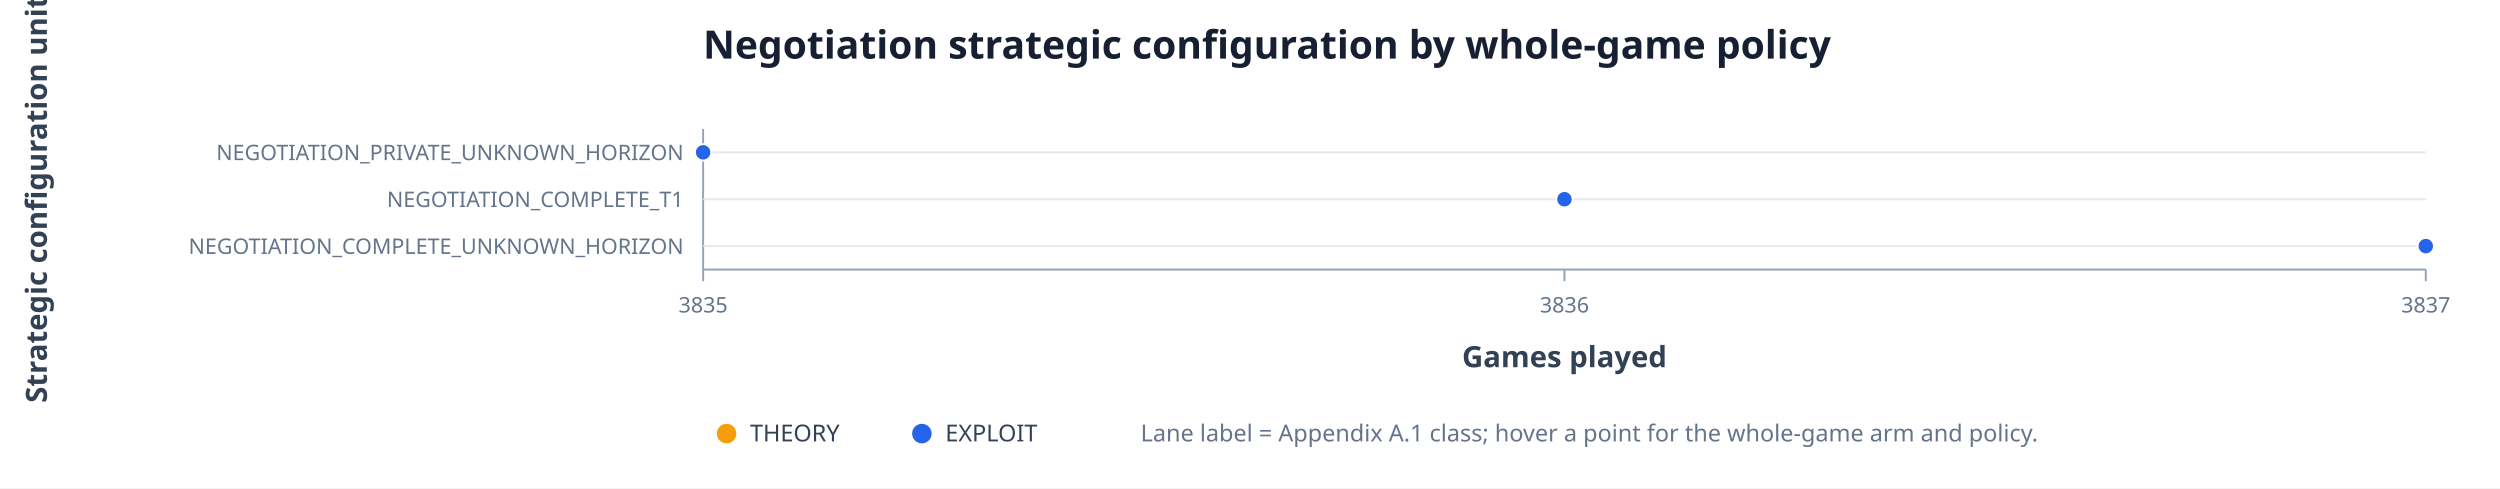
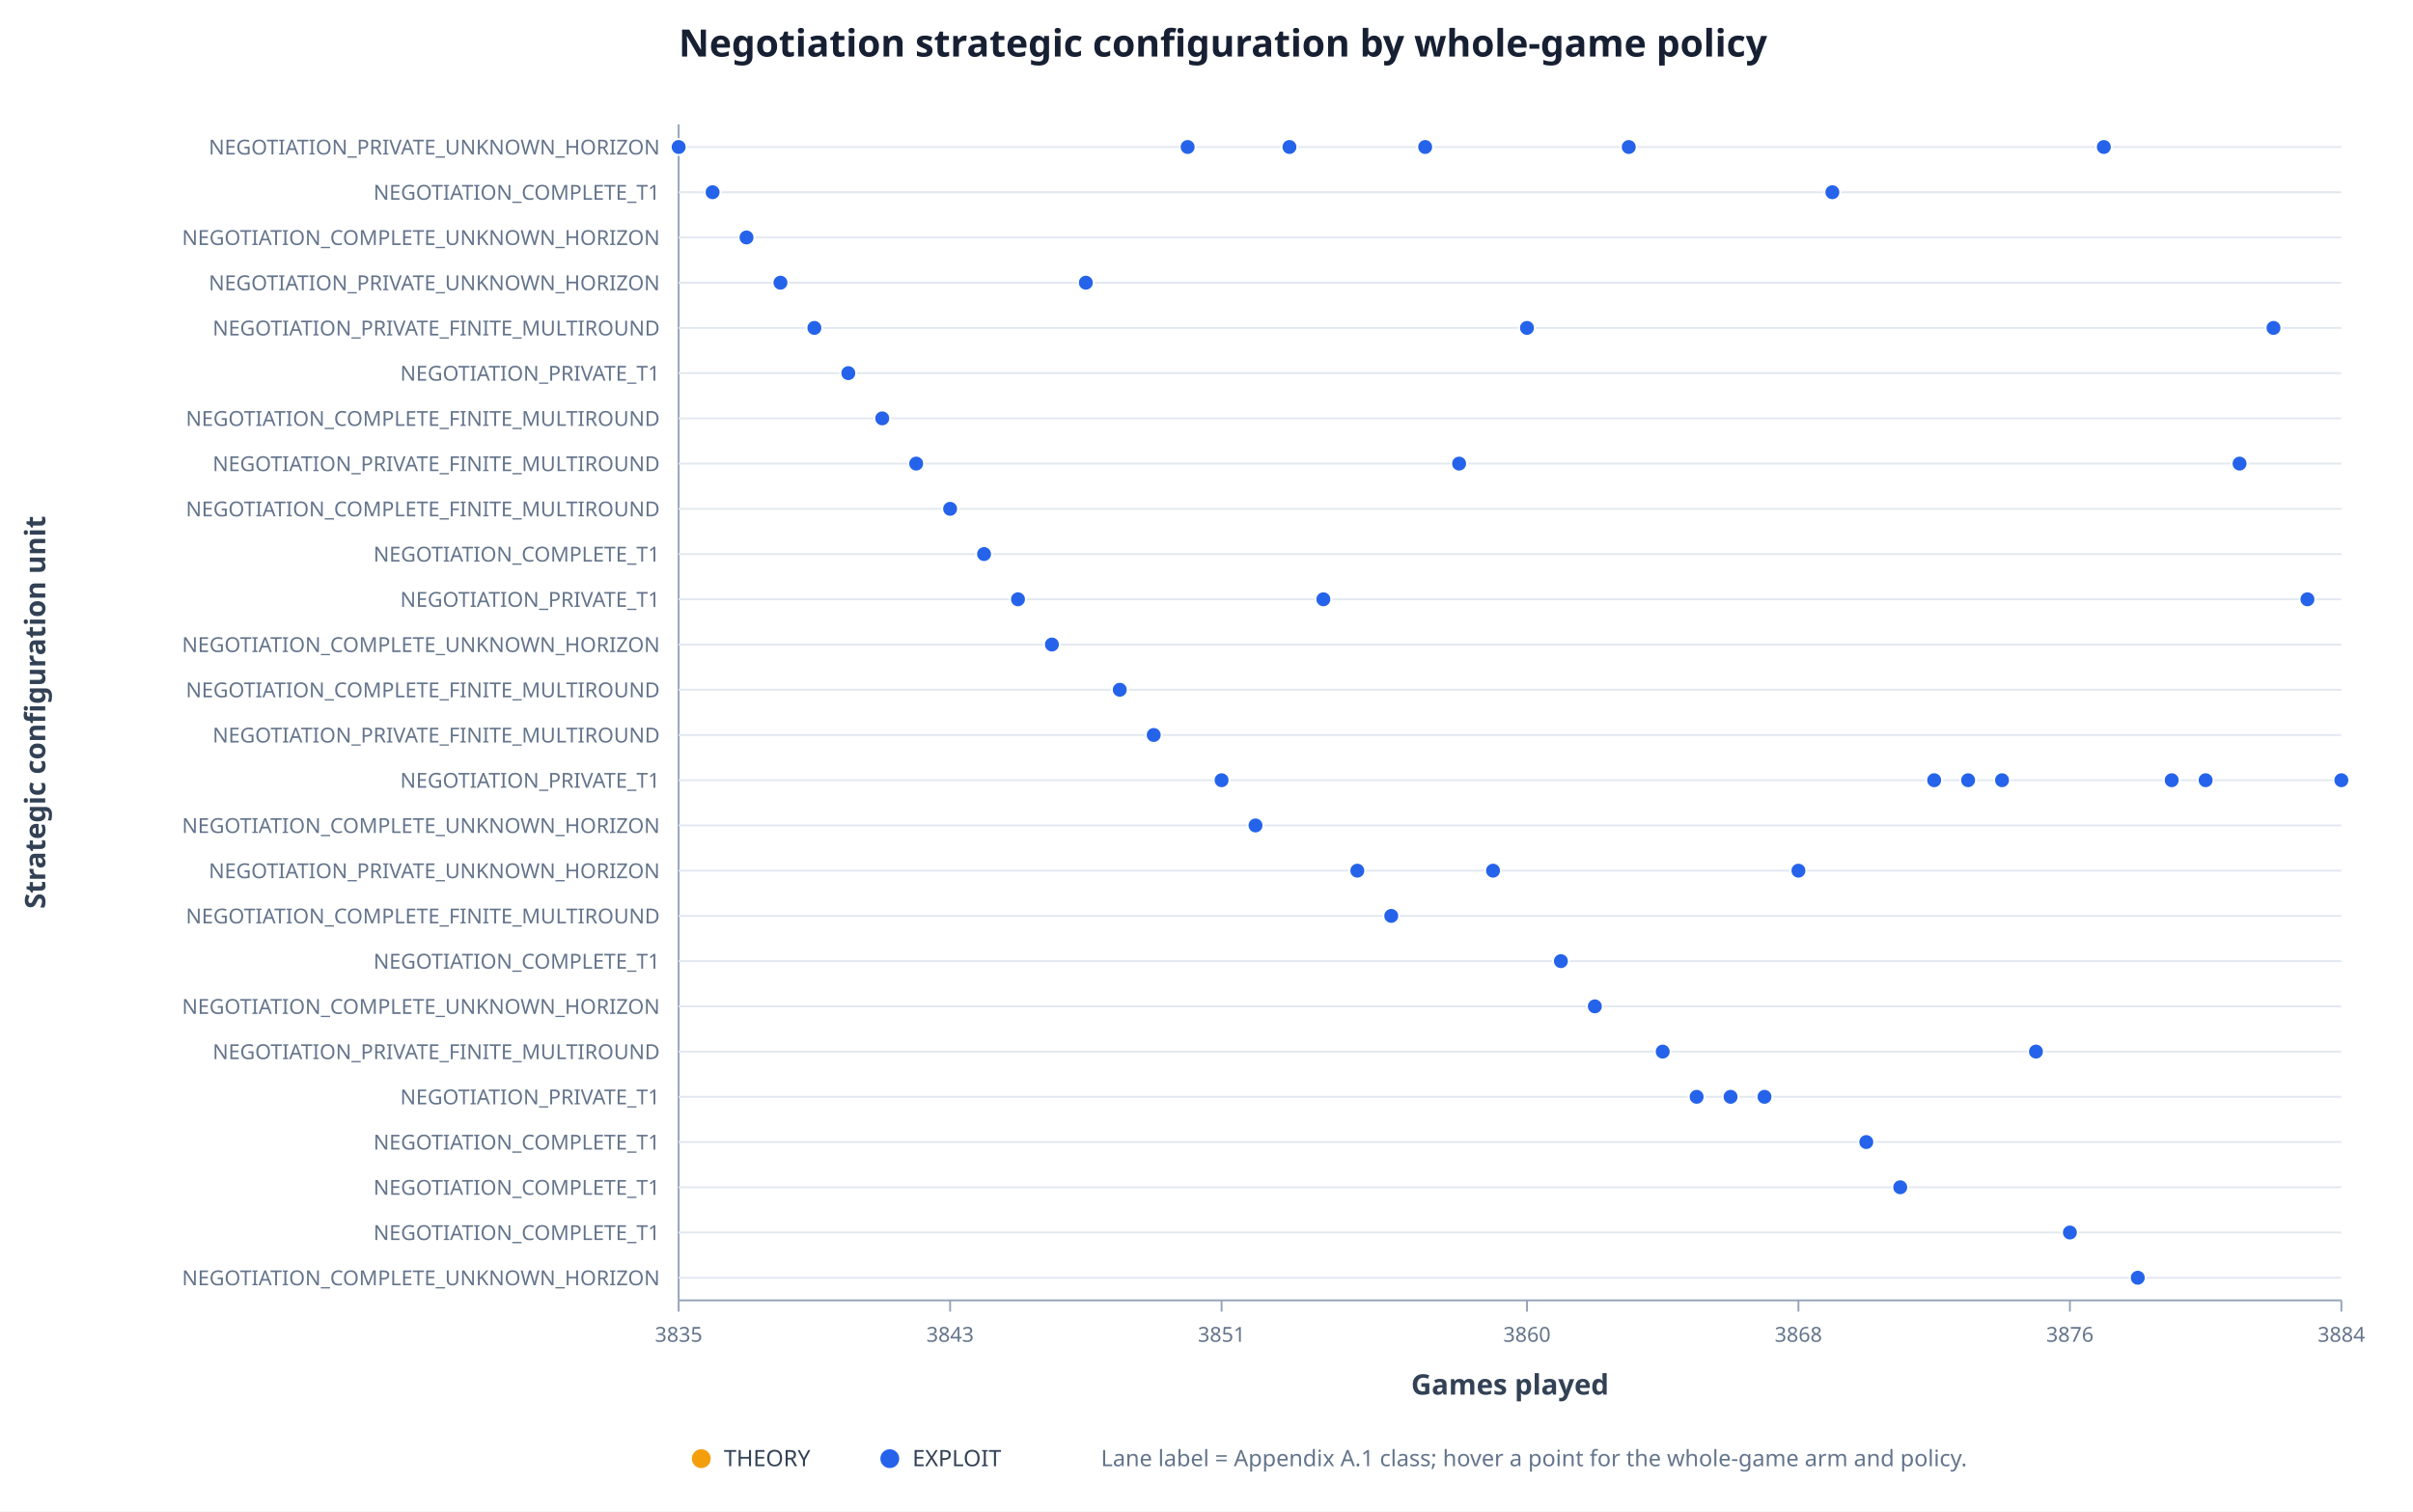
- <svg xmlns="http://www.w3.org/2000/svg" width="1280" height="250" viewBox="0 0 1280 250" role="img">
-   <rect width="1280" height="250" fill="white" />
+ <svg xmlns="http://www.w3.org/2000/svg" width="1280" height="802" viewBox="0 0 1280 802" role="img">
+   <rect width="1280" height="802" fill="white" />
  <text x="360.0" y="30" font-family="system-ui,sans-serif" font-size="20" font-weight="700" fill="#172033">Negotiation strategic configuration by whole-game policy</text>
-   <line x1="360.0" y1="138.0" x2="1242.0" y2="138.0" stroke="#94a3b8" />
-   <line x1="360.0" y1="66.0" x2="360.0" y2="138.0" stroke="#94a3b8" />
-   <text x="801.0" y="188" text-anchor="middle" font-family="system-ui,sans-serif" font-size="15" font-weight="650" fill="#334155">Games played</text>
-   <text x="24" y="102.0" transform="rotate(-90 24 102.0)" text-anchor="middle" font-family="system-ui,sans-serif" font-size="15" font-weight="650" fill="#334155">Strategic configuration unit</text>
+   <line x1="360.0" y1="690.0" x2="1242.0" y2="690.0" stroke="#94a3b8" />
+   <line x1="360.0" y1="66.0" x2="360.0" y2="690.0" stroke="#94a3b8" />
+   <text x="801.0" y="740" text-anchor="middle" font-family="system-ui,sans-serif" font-size="15" font-weight="650" fill="#334155">Games played</text>
+   <text x="24" y="378.0" transform="rotate(-90 24 378.0)" text-anchor="middle" font-family="system-ui,sans-serif" font-size="15" font-weight="650" fill="#334155">Strategic configuration unit</text>
  <line x1="360.0" y1="78.00" x2="1242.0" y2="78.00" stroke="#e2e8f0" />
  <text x="350.0" y="82.00" text-anchor="end" font-family="system-ui,sans-serif" font-size="11" fill="#64748b">NEGOTIATION_PRIVATE_UNKNOWN_HORIZON</text>
  <line x1="360.0" y1="102.00" x2="1242.0" y2="102.00" stroke="#e2e8f0" />
  <text x="350.0" y="106.00" text-anchor="end" font-family="system-ui,sans-serif" font-size="11" fill="#64748b">NEGOTIATION_COMPLETE_T1</text>
  <line x1="360.0" y1="126.00" x2="1242.0" y2="126.00" stroke="#e2e8f0" />
  <text x="350.0" y="130.00" text-anchor="end" font-family="system-ui,sans-serif" font-size="11" fill="#64748b">NEGOTIATION_COMPLETE_UNKNOWN_HORIZON</text>
-   <line x1="360.00" y1="138.0" x2="360.00" y2="144.0" stroke="#94a3b8" />
-   <text x="360.00" y="160.0" text-anchor="middle" font-family="system-ui,sans-serif" font-size="11" fill="#64748b">3835</text>
-   <line x1="801.00" y1="138.0" x2="801.00" y2="144.0" stroke="#94a3b8" />
-   <text x="801.00" y="160.0" text-anchor="middle" font-family="system-ui,sans-serif" font-size="11" fill="#64748b">3836</text>
-   <line x1="1242.00" y1="138.0" x2="1242.00" y2="144.0" stroke="#94a3b8" />
-   <text x="1242.00" y="160.0" text-anchor="middle" font-family="system-ui,sans-serif" font-size="11" fill="#64748b">3837</text>
+   <line x1="360.0" y1="150.00" x2="1242.0" y2="150.00" stroke="#e2e8f0" />
+   <text x="350.0" y="154.00" text-anchor="end" font-family="system-ui,sans-serif" font-size="11" fill="#64748b">NEGOTIATION_PRIVATE_UNKNOWN_HORIZON</text>
+   <line x1="360.0" y1="174.00" x2="1242.0" y2="174.00" stroke="#e2e8f0" />
+   <text x="350.0" y="178.00" text-anchor="end" font-family="system-ui,sans-serif" font-size="11" fill="#64748b">NEGOTIATION_PRIVATE_FINITE_MULTIROUND</text>
+   <line x1="360.0" y1="198.00" x2="1242.0" y2="198.00" stroke="#e2e8f0" />
+   <text x="350.0" y="202.00" text-anchor="end" font-family="system-ui,sans-serif" font-size="11" fill="#64748b">NEGOTIATION_PRIVATE_T1</text>
+   <line x1="360.0" y1="222.00" x2="1242.0" y2="222.00" stroke="#e2e8f0" />
+   <text x="350.0" y="226.00" text-anchor="end" font-family="system-ui,sans-serif" font-size="11" fill="#64748b">NEGOTIATION_COMPLETE_FINITE_MULTIROUND</text>
+   <line x1="360.0" y1="246.00" x2="1242.0" y2="246.00" stroke="#e2e8f0" />
+   <text x="350.0" y="250.00" text-anchor="end" font-family="system-ui,sans-serif" font-size="11" fill="#64748b">NEGOTIATION_PRIVATE_FINITE_MULTIROUND</text>
+   <line x1="360.0" y1="270.00" x2="1242.0" y2="270.00" stroke="#e2e8f0" />
+   <text x="350.0" y="274.00" text-anchor="end" font-family="system-ui,sans-serif" font-size="11" fill="#64748b">NEGOTIATION_COMPLETE_FINITE_MULTIROUND</text>
+   <line x1="360.0" y1="294.00" x2="1242.0" y2="294.00" stroke="#e2e8f0" />
+   <text x="350.0" y="298.00" text-anchor="end" font-family="system-ui,sans-serif" font-size="11" fill="#64748b">NEGOTIATION_COMPLETE_T1</text>
+   <line x1="360.0" y1="318.00" x2="1242.0" y2="318.00" stroke="#e2e8f0" />
+   <text x="350.0" y="322.00" text-anchor="end" font-family="system-ui,sans-serif" font-size="11" fill="#64748b">NEGOTIATION_PRIVATE_T1</text>
+   <line x1="360.0" y1="342.00" x2="1242.0" y2="342.00" stroke="#e2e8f0" />
+   <text x="350.0" y="346.00" text-anchor="end" font-family="system-ui,sans-serif" font-size="11" fill="#64748b">NEGOTIATION_COMPLETE_UNKNOWN_HORIZON</text>
+   <line x1="360.0" y1="366.00" x2="1242.0" y2="366.00" stroke="#e2e8f0" />
+   <text x="350.0" y="370.00" text-anchor="end" font-family="system-ui,sans-serif" font-size="11" fill="#64748b">NEGOTIATION_COMPLETE_FINITE_MULTIROUND</text>
+   <line x1="360.0" y1="390.00" x2="1242.0" y2="390.00" stroke="#e2e8f0" />
+   <text x="350.0" y="394.00" text-anchor="end" font-family="system-ui,sans-serif" font-size="11" fill="#64748b">NEGOTIATION_PRIVATE_FINITE_MULTIROUND</text>
+   <line x1="360.0" y1="414.00" x2="1242.0" y2="414.00" stroke="#e2e8f0" />
+   <text x="350.0" y="418.00" text-anchor="end" font-family="system-ui,sans-serif" font-size="11" fill="#64748b">NEGOTIATION_PRIVATE_T1</text>
+   <line x1="360.0" y1="438.00" x2="1242.0" y2="438.00" stroke="#e2e8f0" />
+   <text x="350.0" y="442.00" text-anchor="end" font-family="system-ui,sans-serif" font-size="11" fill="#64748b">NEGOTIATION_COMPLETE_UNKNOWN_HORIZON</text>
+   <line x1="360.0" y1="462.00" x2="1242.0" y2="462.00" stroke="#e2e8f0" />
+   <text x="350.0" y="466.00" text-anchor="end" font-family="system-ui,sans-serif" font-size="11" fill="#64748b">NEGOTIATION_PRIVATE_UNKNOWN_HORIZON</text>
+   <line x1="360.0" y1="486.00" x2="1242.0" y2="486.00" stroke="#e2e8f0" />
+   <text x="350.0" y="490.00" text-anchor="end" font-family="system-ui,sans-serif" font-size="11" fill="#64748b">NEGOTIATION_COMPLETE_FINITE_MULTIROUND</text>
+   <line x1="360.0" y1="510.00" x2="1242.0" y2="510.00" stroke="#e2e8f0" />
+   <text x="350.0" y="514.00" text-anchor="end" font-family="system-ui,sans-serif" font-size="11" fill="#64748b">NEGOTIATION_COMPLETE_T1</text>
+   <line x1="360.0" y1="534.00" x2="1242.0" y2="534.00" stroke="#e2e8f0" />
+   <text x="350.0" y="538.00" text-anchor="end" font-family="system-ui,sans-serif" font-size="11" fill="#64748b">NEGOTIATION_COMPLETE_UNKNOWN_HORIZON</text>
+   <line x1="360.0" y1="558.00" x2="1242.0" y2="558.00" stroke="#e2e8f0" />
+   <text x="350.0" y="562.00" text-anchor="end" font-family="system-ui,sans-serif" font-size="11" fill="#64748b">NEGOTIATION_PRIVATE_FINITE_MULTIROUND</text>
+   <line x1="360.0" y1="582.00" x2="1242.0" y2="582.00" stroke="#e2e8f0" />
+   <text x="350.0" y="586.00" text-anchor="end" font-family="system-ui,sans-serif" font-size="11" fill="#64748b">NEGOTIATION_PRIVATE_T1</text>
+   <line x1="360.0" y1="606.00" x2="1242.0" y2="606.00" stroke="#e2e8f0" />
+   <text x="350.0" y="610.00" text-anchor="end" font-family="system-ui,sans-serif" font-size="11" fill="#64748b">NEGOTIATION_COMPLETE_T1</text>
+   <line x1="360.0" y1="630.00" x2="1242.0" y2="630.00" stroke="#e2e8f0" />
+   <text x="350.0" y="634.00" text-anchor="end" font-family="system-ui,sans-serif" font-size="11" fill="#64748b">NEGOTIATION_COMPLETE_T1</text>
+   <line x1="360.0" y1="654.00" x2="1242.0" y2="654.00" stroke="#e2e8f0" />
+   <text x="350.0" y="658.00" text-anchor="end" font-family="system-ui,sans-serif" font-size="11" fill="#64748b">NEGOTIATION_COMPLETE_T1</text>
+   <line x1="360.0" y1="678.00" x2="1242.0" y2="678.00" stroke="#e2e8f0" />
+   <text x="350.0" y="682.00" text-anchor="end" font-family="system-ui,sans-serif" font-size="11" fill="#64748b">NEGOTIATION_COMPLETE_UNKNOWN_HORIZON</text>
+   <line x1="360.00" y1="690.0" x2="360.00" y2="696.0" stroke="#94a3b8" />
+   <text x="360.00" y="712.0" text-anchor="middle" font-family="system-ui,sans-serif" font-size="11" fill="#64748b">3835</text>
+   <line x1="504.00" y1="690.0" x2="504.00" y2="696.0" stroke="#94a3b8" />
+   <text x="504.00" y="712.0" text-anchor="middle" font-family="system-ui,sans-serif" font-size="11" fill="#64748b">3843</text>
+   <line x1="648.00" y1="690.0" x2="648.00" y2="696.0" stroke="#94a3b8" />
+   <text x="648.00" y="712.0" text-anchor="middle" font-family="system-ui,sans-serif" font-size="11" fill="#64748b">3851</text>
+   <line x1="810.00" y1="690.0" x2="810.00" y2="696.0" stroke="#94a3b8" />
+   <text x="810.00" y="712.0" text-anchor="middle" font-family="system-ui,sans-serif" font-size="11" fill="#64748b">3860</text>
+   <line x1="954.00" y1="690.0" x2="954.00" y2="696.0" stroke="#94a3b8" />
+   <text x="954.00" y="712.0" text-anchor="middle" font-family="system-ui,sans-serif" font-size="11" fill="#64748b">3868</text>
+   <line x1="1098.00" y1="690.0" x2="1098.00" y2="696.0" stroke="#94a3b8" />
+   <text x="1098.00" y="712.0" text-anchor="middle" font-family="system-ui,sans-serif" font-size="11" fill="#64748b">3876</text>
+   <line x1="1242.00" y1="690.0" x2="1242.00" y2="696.0" stroke="#94a3b8" />
+   <text x="1242.00" y="712.0" text-anchor="middle" font-family="system-ui,sans-serif" font-size="11" fill="#64748b">3884</text>
  <circle cx="360.00" cy="78.00" r="4.2" fill="#2563eb" stroke="white" stroke-width="1" />
-   <circle cx="801.00" cy="102.00" r="4.2" fill="#2563eb" stroke="white" stroke-width="1" />
-   <circle cx="1242.00" cy="126.00" r="4.2" fill="#2563eb" stroke="white" stroke-width="1" />
-   <circle cx="372.0" cy="222" r="5" fill="#f59e0b" />
-   <text x="384.0" y="226" font-family="system-ui,sans-serif" font-size="12" fill="#334155">THEORY</text>
-   <circle cx="472.0" cy="222" r="5" fill="#2563eb" />
-   <text x="484.0" y="226" font-family="system-ui,sans-serif" font-size="12" fill="#334155">EXPLOIT</text>
-   <text x="584.0" y="226" font-family="system-ui,sans-serif" font-size="12" fill="#64748b">Lane label = Appendix A.1 class; hover a point for the whole-game arm and policy.</text>
+   <circle cx="378.00" cy="102.00" r="4.2" fill="#2563eb" stroke="white" stroke-width="1" />
+   <circle cx="396.00" cy="126.00" r="4.2" fill="#2563eb" stroke="white" stroke-width="1" />
+   <circle cx="414.00" cy="150.00" r="4.2" fill="#2563eb" stroke="white" stroke-width="1" />
+   <circle cx="432.00" cy="174.00" r="4.2" fill="#2563eb" stroke="white" stroke-width="1" />
+   <circle cx="450.00" cy="198.00" r="4.2" fill="#2563eb" stroke="white" stroke-width="1" />
+   <circle cx="468.00" cy="222.00" r="4.2" fill="#2563eb" stroke="white" stroke-width="1" />
+   <circle cx="486.00" cy="246.00" r="4.2" fill="#2563eb" stroke="white" stroke-width="1" />
+   <circle cx="504.00" cy="270.00" r="4.2" fill="#2563eb" stroke="white" stroke-width="1" />
+   <circle cx="522.00" cy="294.00" r="4.2" fill="#2563eb" stroke="white" stroke-width="1" />
+   <circle cx="540.00" cy="318.00" r="4.2" fill="#2563eb" stroke="white" stroke-width="1" />
+   <circle cx="558.00" cy="342.00" r="4.2" fill="#2563eb" stroke="white" stroke-width="1" />
+   <circle cx="576.00" cy="150.00" r="4.2" fill="#2563eb" stroke="white" stroke-width="1" />
+   <circle cx="594.00" cy="366.00" r="4.2" fill="#2563eb" stroke="white" stroke-width="1" />
+   <circle cx="612.00" cy="390.00" r="4.2" fill="#2563eb" stroke="white" stroke-width="1" />
+   <circle cx="630.00" cy="78.00" r="4.2" fill="#2563eb" stroke="white" stroke-width="1" />
+   <circle cx="648.00" cy="414.00" r="4.2" fill="#2563eb" stroke="white" stroke-width="1" />
+   <circle cx="666.00" cy="438.00" r="4.2" fill="#2563eb" stroke="white" stroke-width="1" />
+   <circle cx="684.00" cy="78.00" r="4.2" fill="#2563eb" stroke="white" stroke-width="1" />
+   <circle cx="702.00" cy="318.00" r="4.2" fill="#2563eb" stroke="white" stroke-width="1" />
+   <circle cx="720.00" cy="462.00" r="4.2" fill="#2563eb" stroke="white" stroke-width="1" />
+   <circle cx="738.00" cy="486.00" r="4.2" fill="#2563eb" stroke="white" stroke-width="1" />
+   <circle cx="756.00" cy="78.00" r="4.2" fill="#2563eb" stroke="white" stroke-width="1" />
+   <circle cx="774.00" cy="246.00" r="4.2" fill="#2563eb" stroke="white" stroke-width="1" />
+   <circle cx="792.00" cy="462.00" r="4.2" fill="#2563eb" stroke="white" stroke-width="1" />
+   <circle cx="810.00" cy="174.00" r="4.2" fill="#2563eb" stroke="white" stroke-width="1" />
+   <circle cx="828.00" cy="510.00" r="4.2" fill="#2563eb" stroke="white" stroke-width="1" />
+   <circle cx="846.00" cy="534.00" r="4.2" fill="#2563eb" stroke="white" stroke-width="1" />
+   <circle cx="864.00" cy="78.00" r="4.2" fill="#2563eb" stroke="white" stroke-width="1" />
+   <circle cx="882.00" cy="558.00" r="4.2" fill="#2563eb" stroke="white" stroke-width="1" />
+   <circle cx="900.00" cy="582.00" r="4.2" fill="#2563eb" stroke="white" stroke-width="1" />
+   <circle cx="918.00" cy="582.00" r="4.2" fill="#2563eb" stroke="white" stroke-width="1" />
+   <circle cx="936.00" cy="582.00" r="4.2" fill="#2563eb" stroke="white" stroke-width="1" />
+   <circle cx="954.00" cy="462.00" r="4.2" fill="#2563eb" stroke="white" stroke-width="1" />
+   <circle cx="972.00" cy="102.00" r="4.2" fill="#2563eb" stroke="white" stroke-width="1" />
+   <circle cx="990.00" cy="606.00" r="4.2" fill="#2563eb" stroke="white" stroke-width="1" />
+   <circle cx="1008.00" cy="630.00" r="4.2" fill="#2563eb" stroke="white" stroke-width="1" />
+   <circle cx="1026.00" cy="414.00" r="4.2" fill="#2563eb" stroke="white" stroke-width="1" />
+   <circle cx="1044.00" cy="414.00" r="4.2" fill="#2563eb" stroke="white" stroke-width="1" />
+   <circle cx="1062.00" cy="414.00" r="4.2" fill="#2563eb" stroke="white" stroke-width="1" />
+   <circle cx="1080.00" cy="558.00" r="4.2" fill="#2563eb" stroke="white" stroke-width="1" />
+   <circle cx="1098.00" cy="654.00" r="4.2" fill="#2563eb" stroke="white" stroke-width="1" />
+   <circle cx="1116.00" cy="78.00" r="4.2" fill="#2563eb" stroke="white" stroke-width="1" />
+   <circle cx="1134.00" cy="678.00" r="4.2" fill="#2563eb" stroke="white" stroke-width="1" />
+   <circle cx="1152.00" cy="414.00" r="4.2" fill="#2563eb" stroke="white" stroke-width="1" />
+   <circle cx="1170.00" cy="414.00" r="4.2" fill="#2563eb" stroke="white" stroke-width="1" />
+   <circle cx="1188.00" cy="246.00" r="4.2" fill="#2563eb" stroke="white" stroke-width="1" />
+   <circle cx="1206.00" cy="174.00" r="4.2" fill="#2563eb" stroke="white" stroke-width="1" />
+   <circle cx="1224.00" cy="318.00" r="4.2" fill="#2563eb" stroke="white" stroke-width="1" />
+   <circle cx="1242.00" cy="414.00" r="4.2" fill="#2563eb" stroke="white" stroke-width="1" />
+   <circle cx="372.0" cy="774" r="5" fill="#f59e0b" />
+   <text x="384.0" y="778" font-family="system-ui,sans-serif" font-size="12" fill="#334155">THEORY</text>
+   <circle cx="472.0" cy="774" r="5" fill="#2563eb" />
+   <text x="484.0" y="778" font-family="system-ui,sans-serif" font-size="12" fill="#334155">EXPLOIT</text>
+   <text x="584.0" y="778" font-family="system-ui,sans-serif" font-size="12" fill="#64748b">Lane label = Appendix A.1 class; hover a point for the whole-game arm and policy.</text>
</svg>
